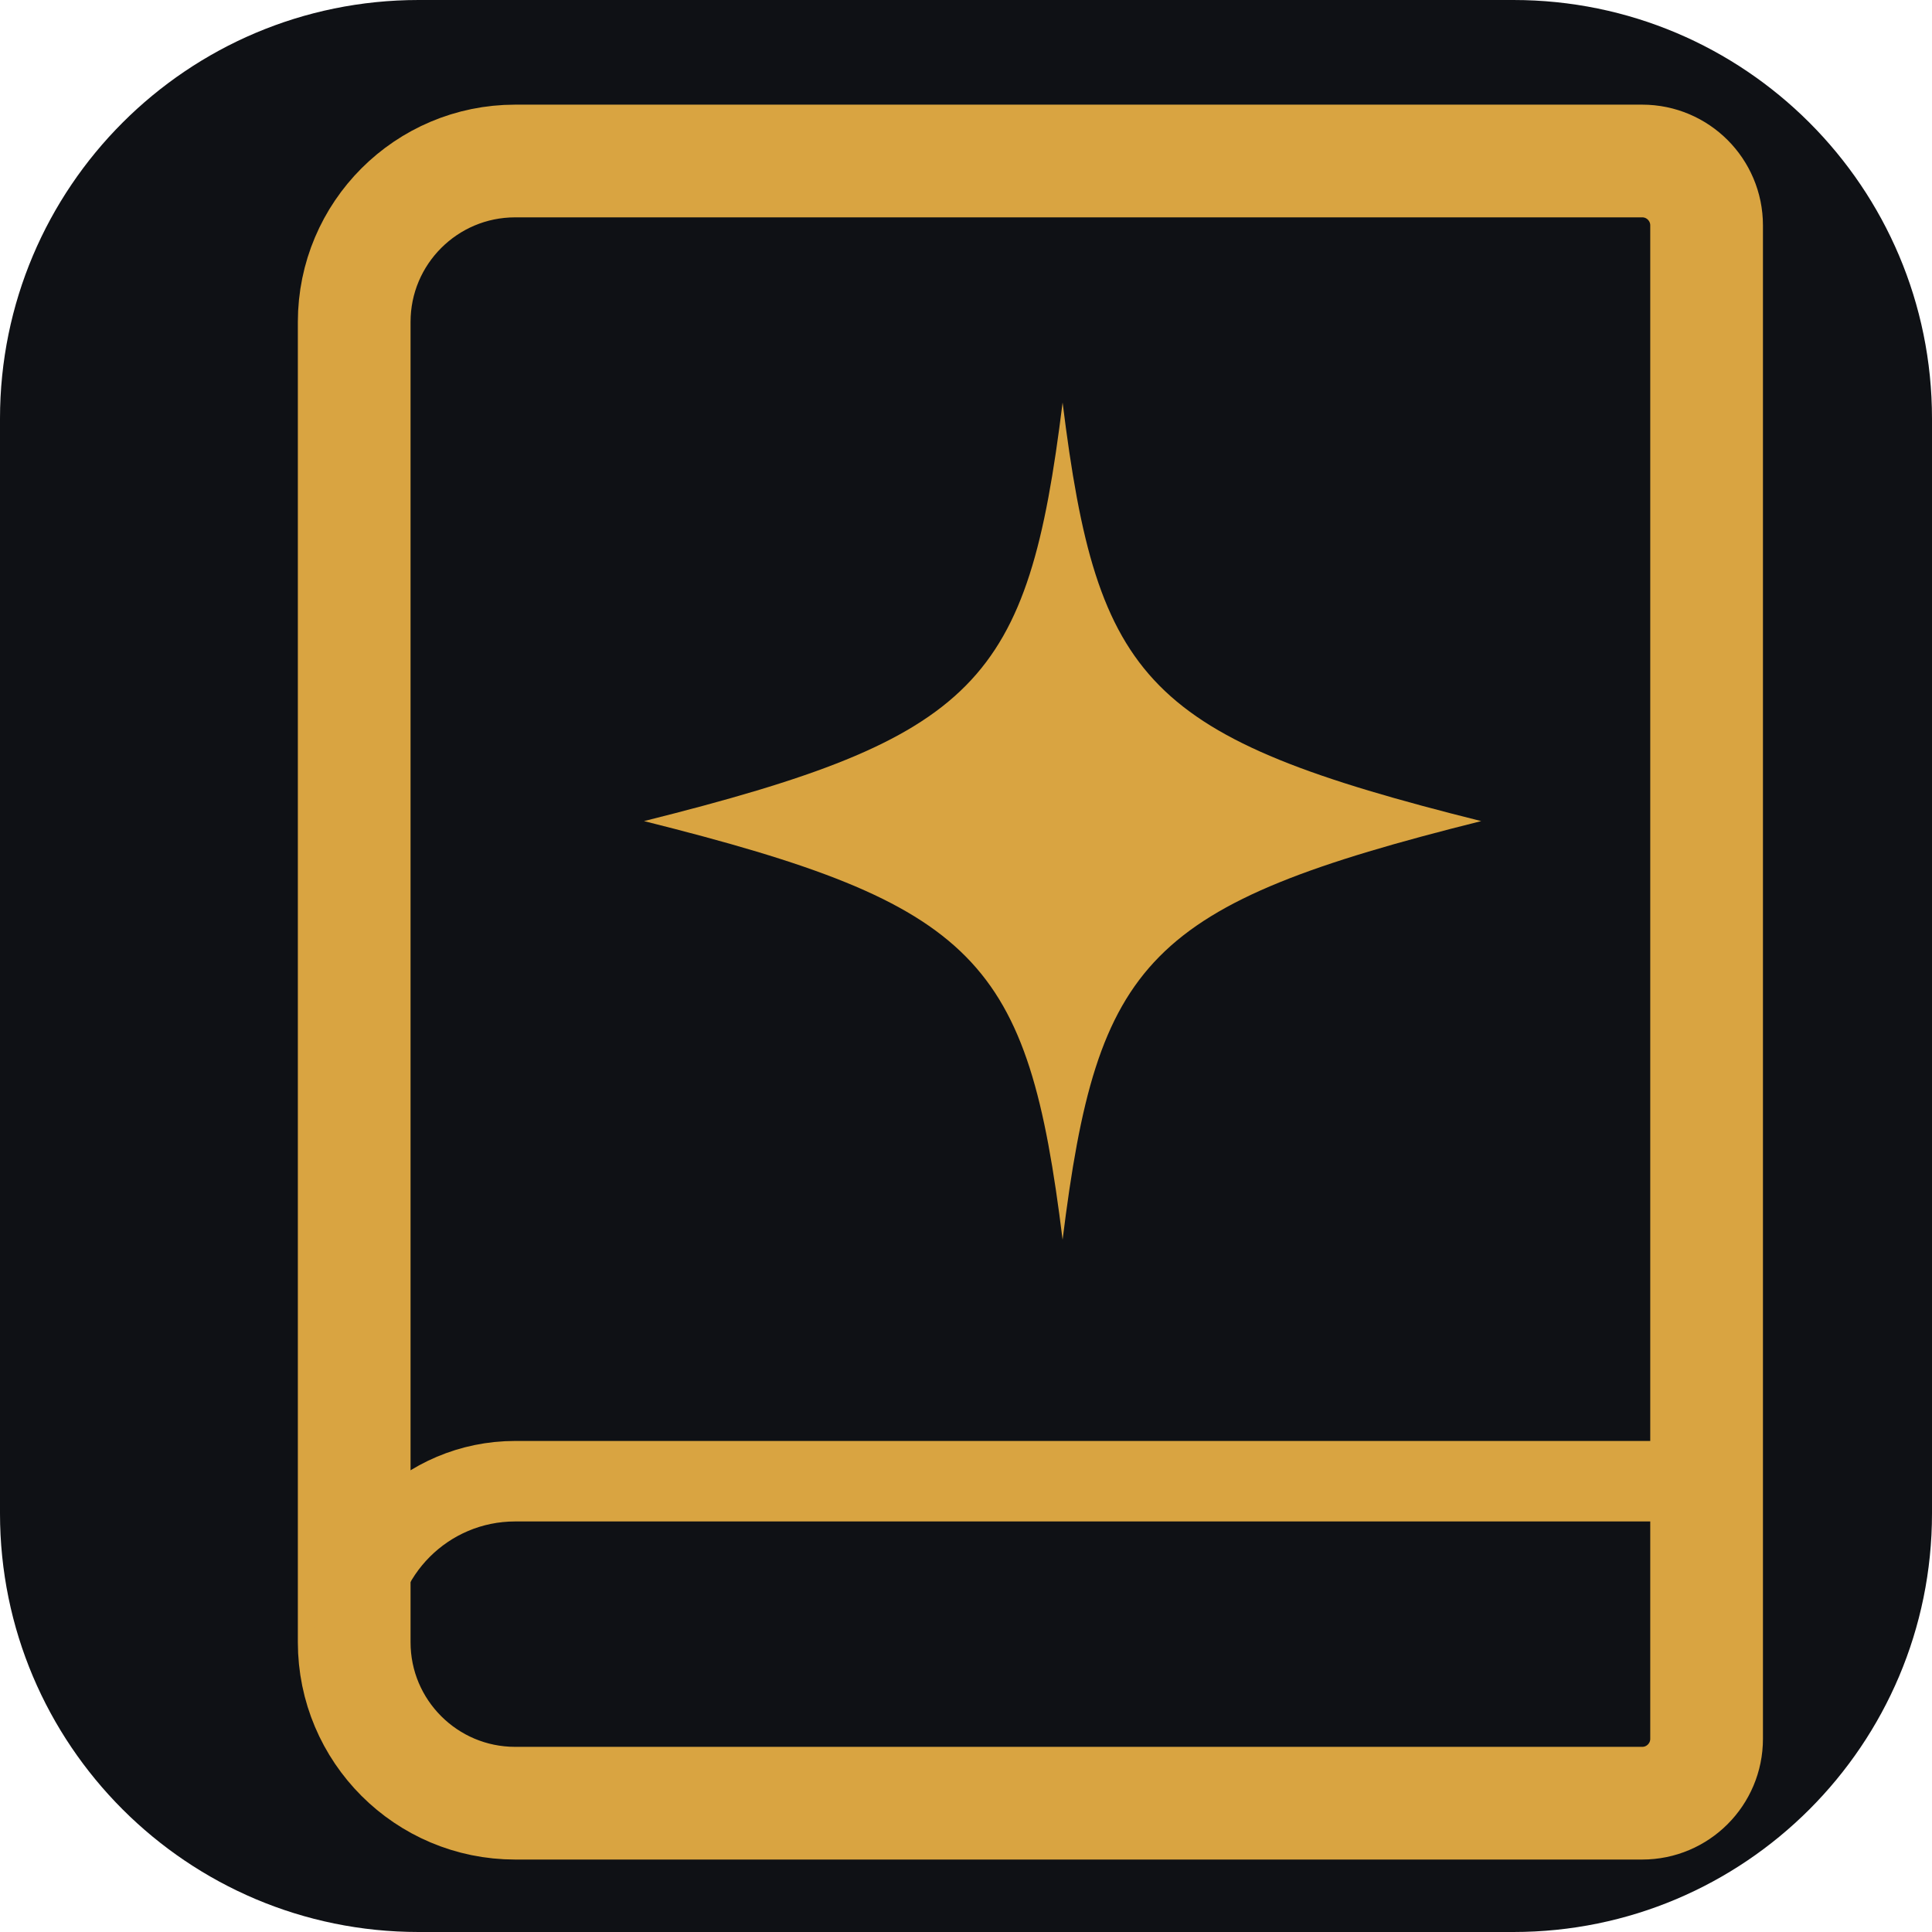
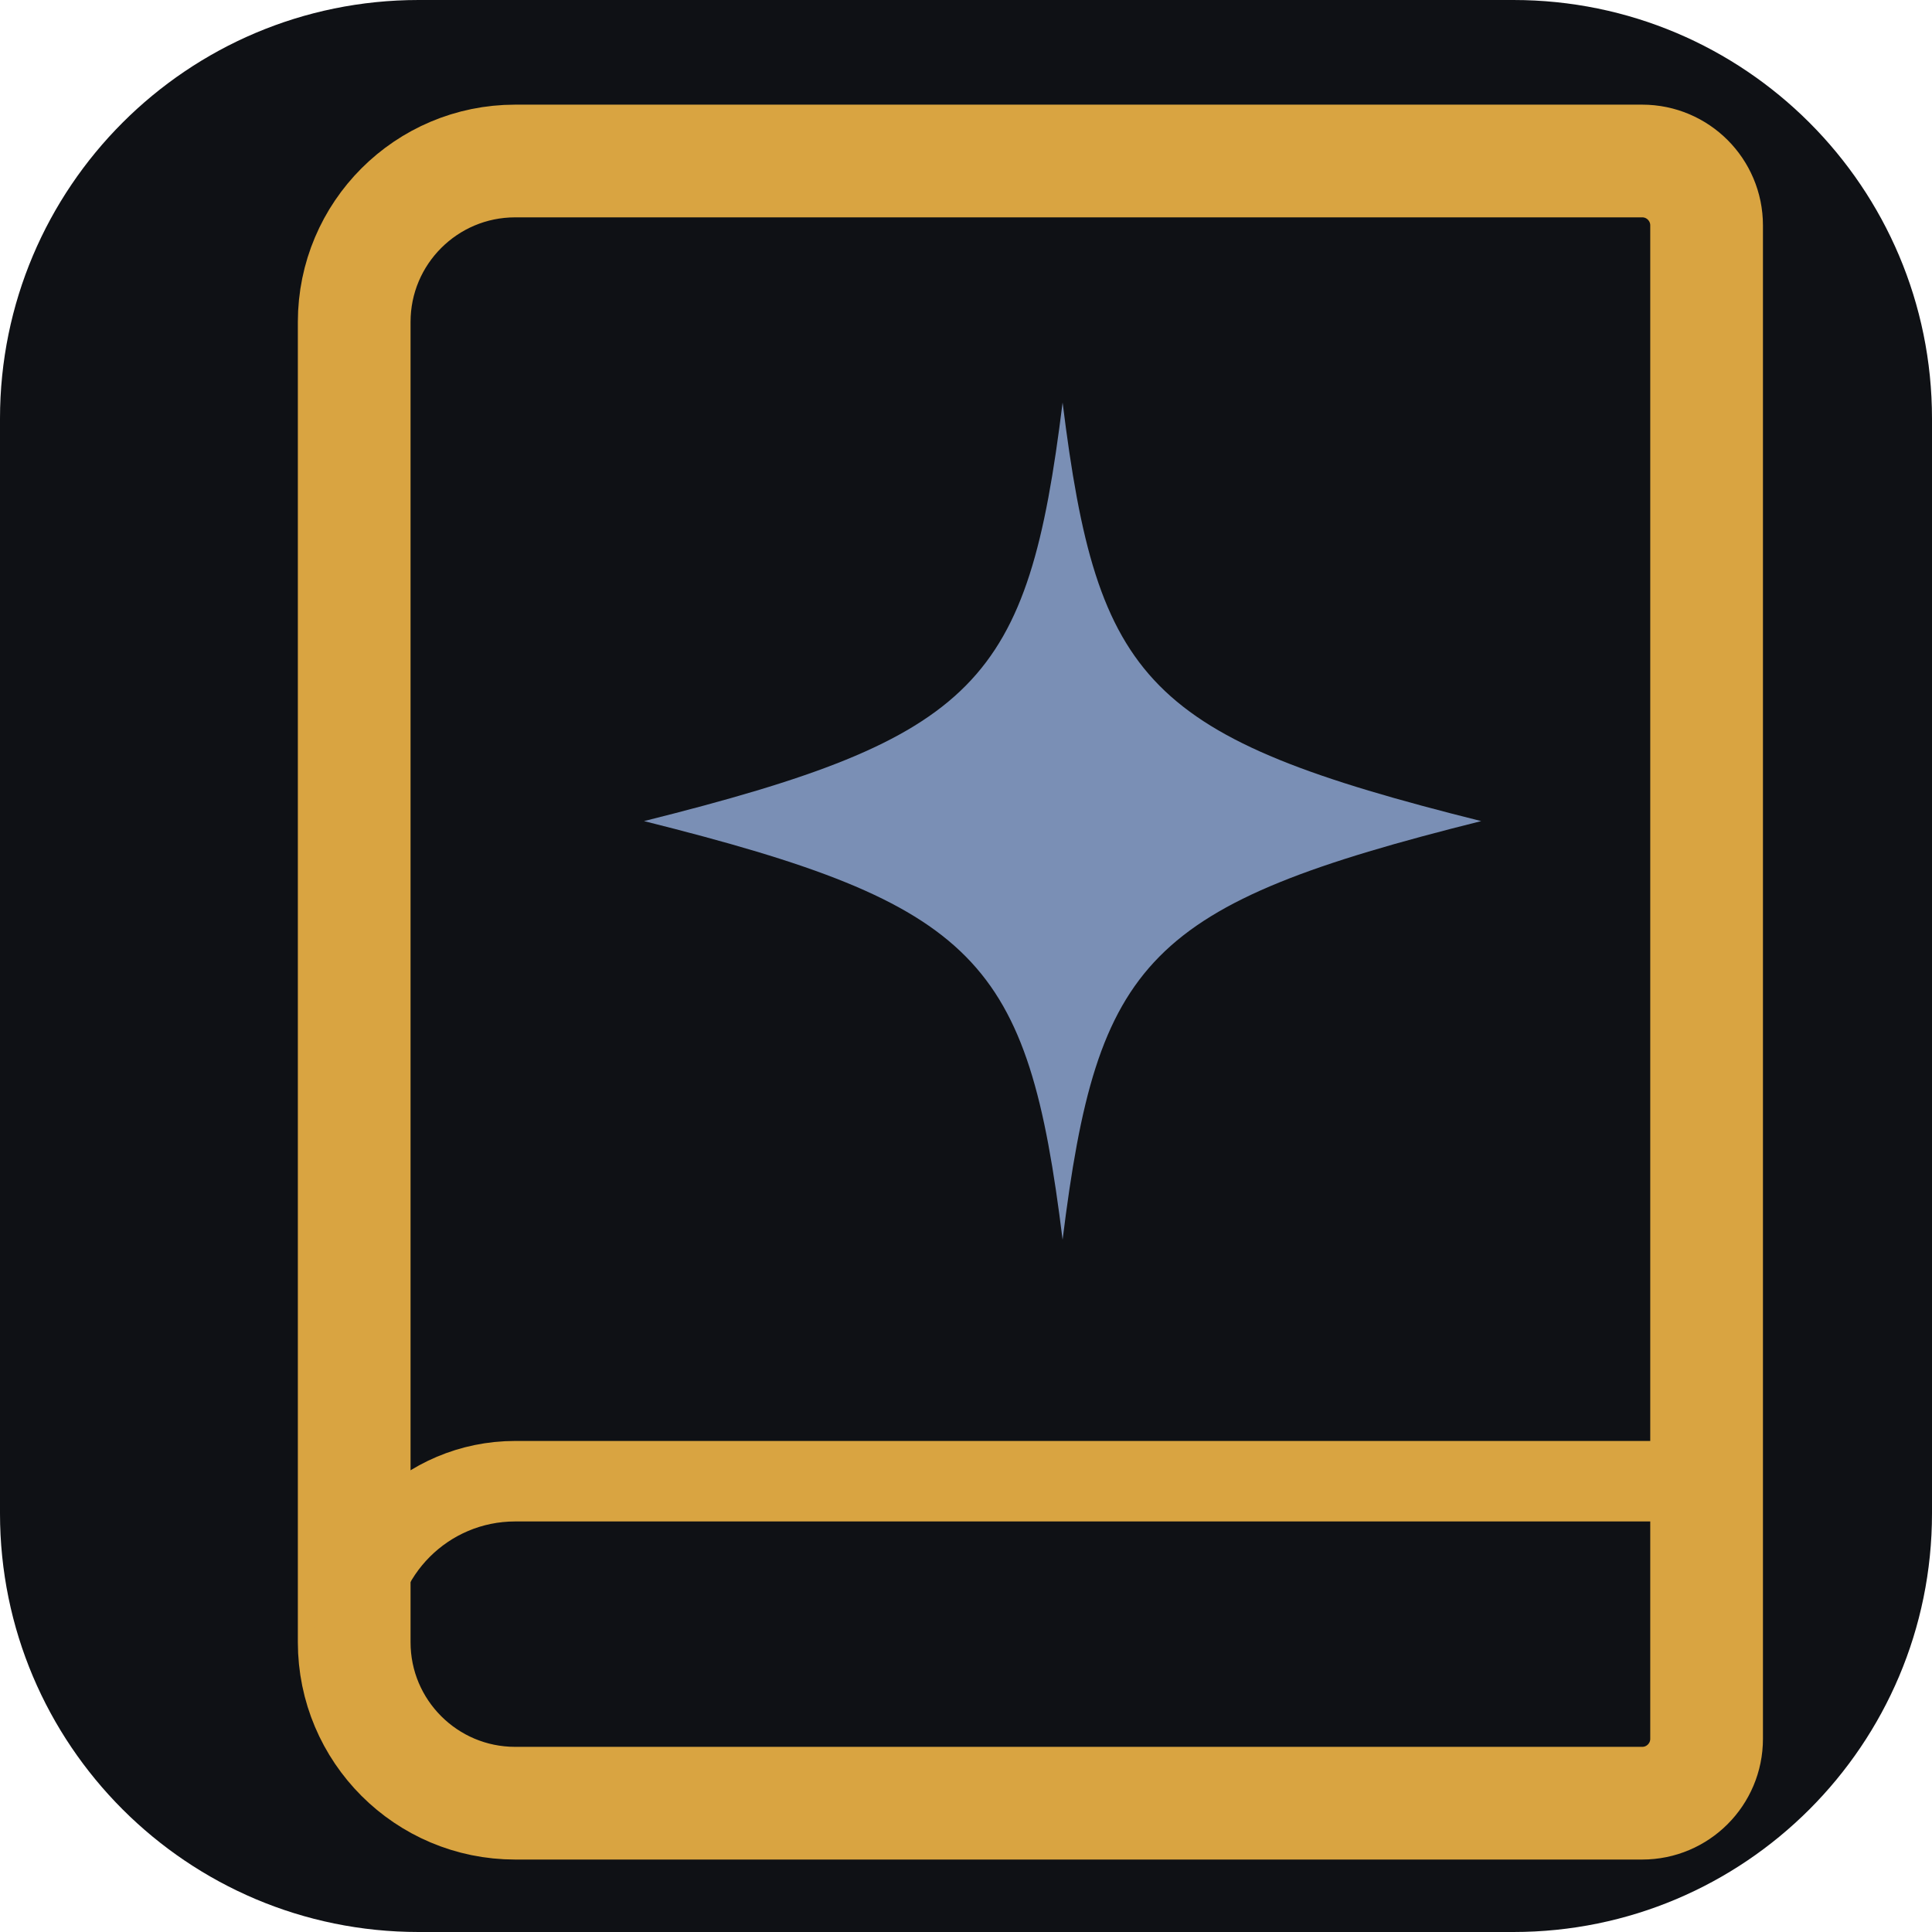
<svg xmlns="http://www.w3.org/2000/svg" viewBox="0 0 120 120">
  <rect width="120" height="120" rx="26" fill="#0f1115" />
  <g transform="translate(14 4)" color="#d9a441">
    <g fill="none" stroke="currentColor" stroke-width="7" stroke-linejoin="round">
      <path d="M18 6 H88 a4 4 0 0 1 4 4 V104 a4 4 0 0 1 -4 4 H18 a10 10 0 0 1 -10 -10 V16 a10 10 0 0 1 10 -10Z" />
      <path d="M8 98 a10 10 0 0 1 10 -10 H92" stroke-width="5" />
    </g>
-     <path fill="currentColor" d="M52 21 C54.16 38.42 57.20 41.80 78 47 C57.20 52.20 54.16 55.58 52 73 C49.84 55.58 46.80 52.20 26 47 C46.80 41.80 49.84 38.42 52 21Z" />
+     <path fill="#7a8fb5" d="M52 21 C54.16 38.42 57.20 41.80 78 47 C57.20 52.20 54.16 55.58 52 73 C49.84 55.58 46.80 52.20 26 47 C46.80 41.80 49.84 38.42 52 21Z" />
  </g>
</svg>
